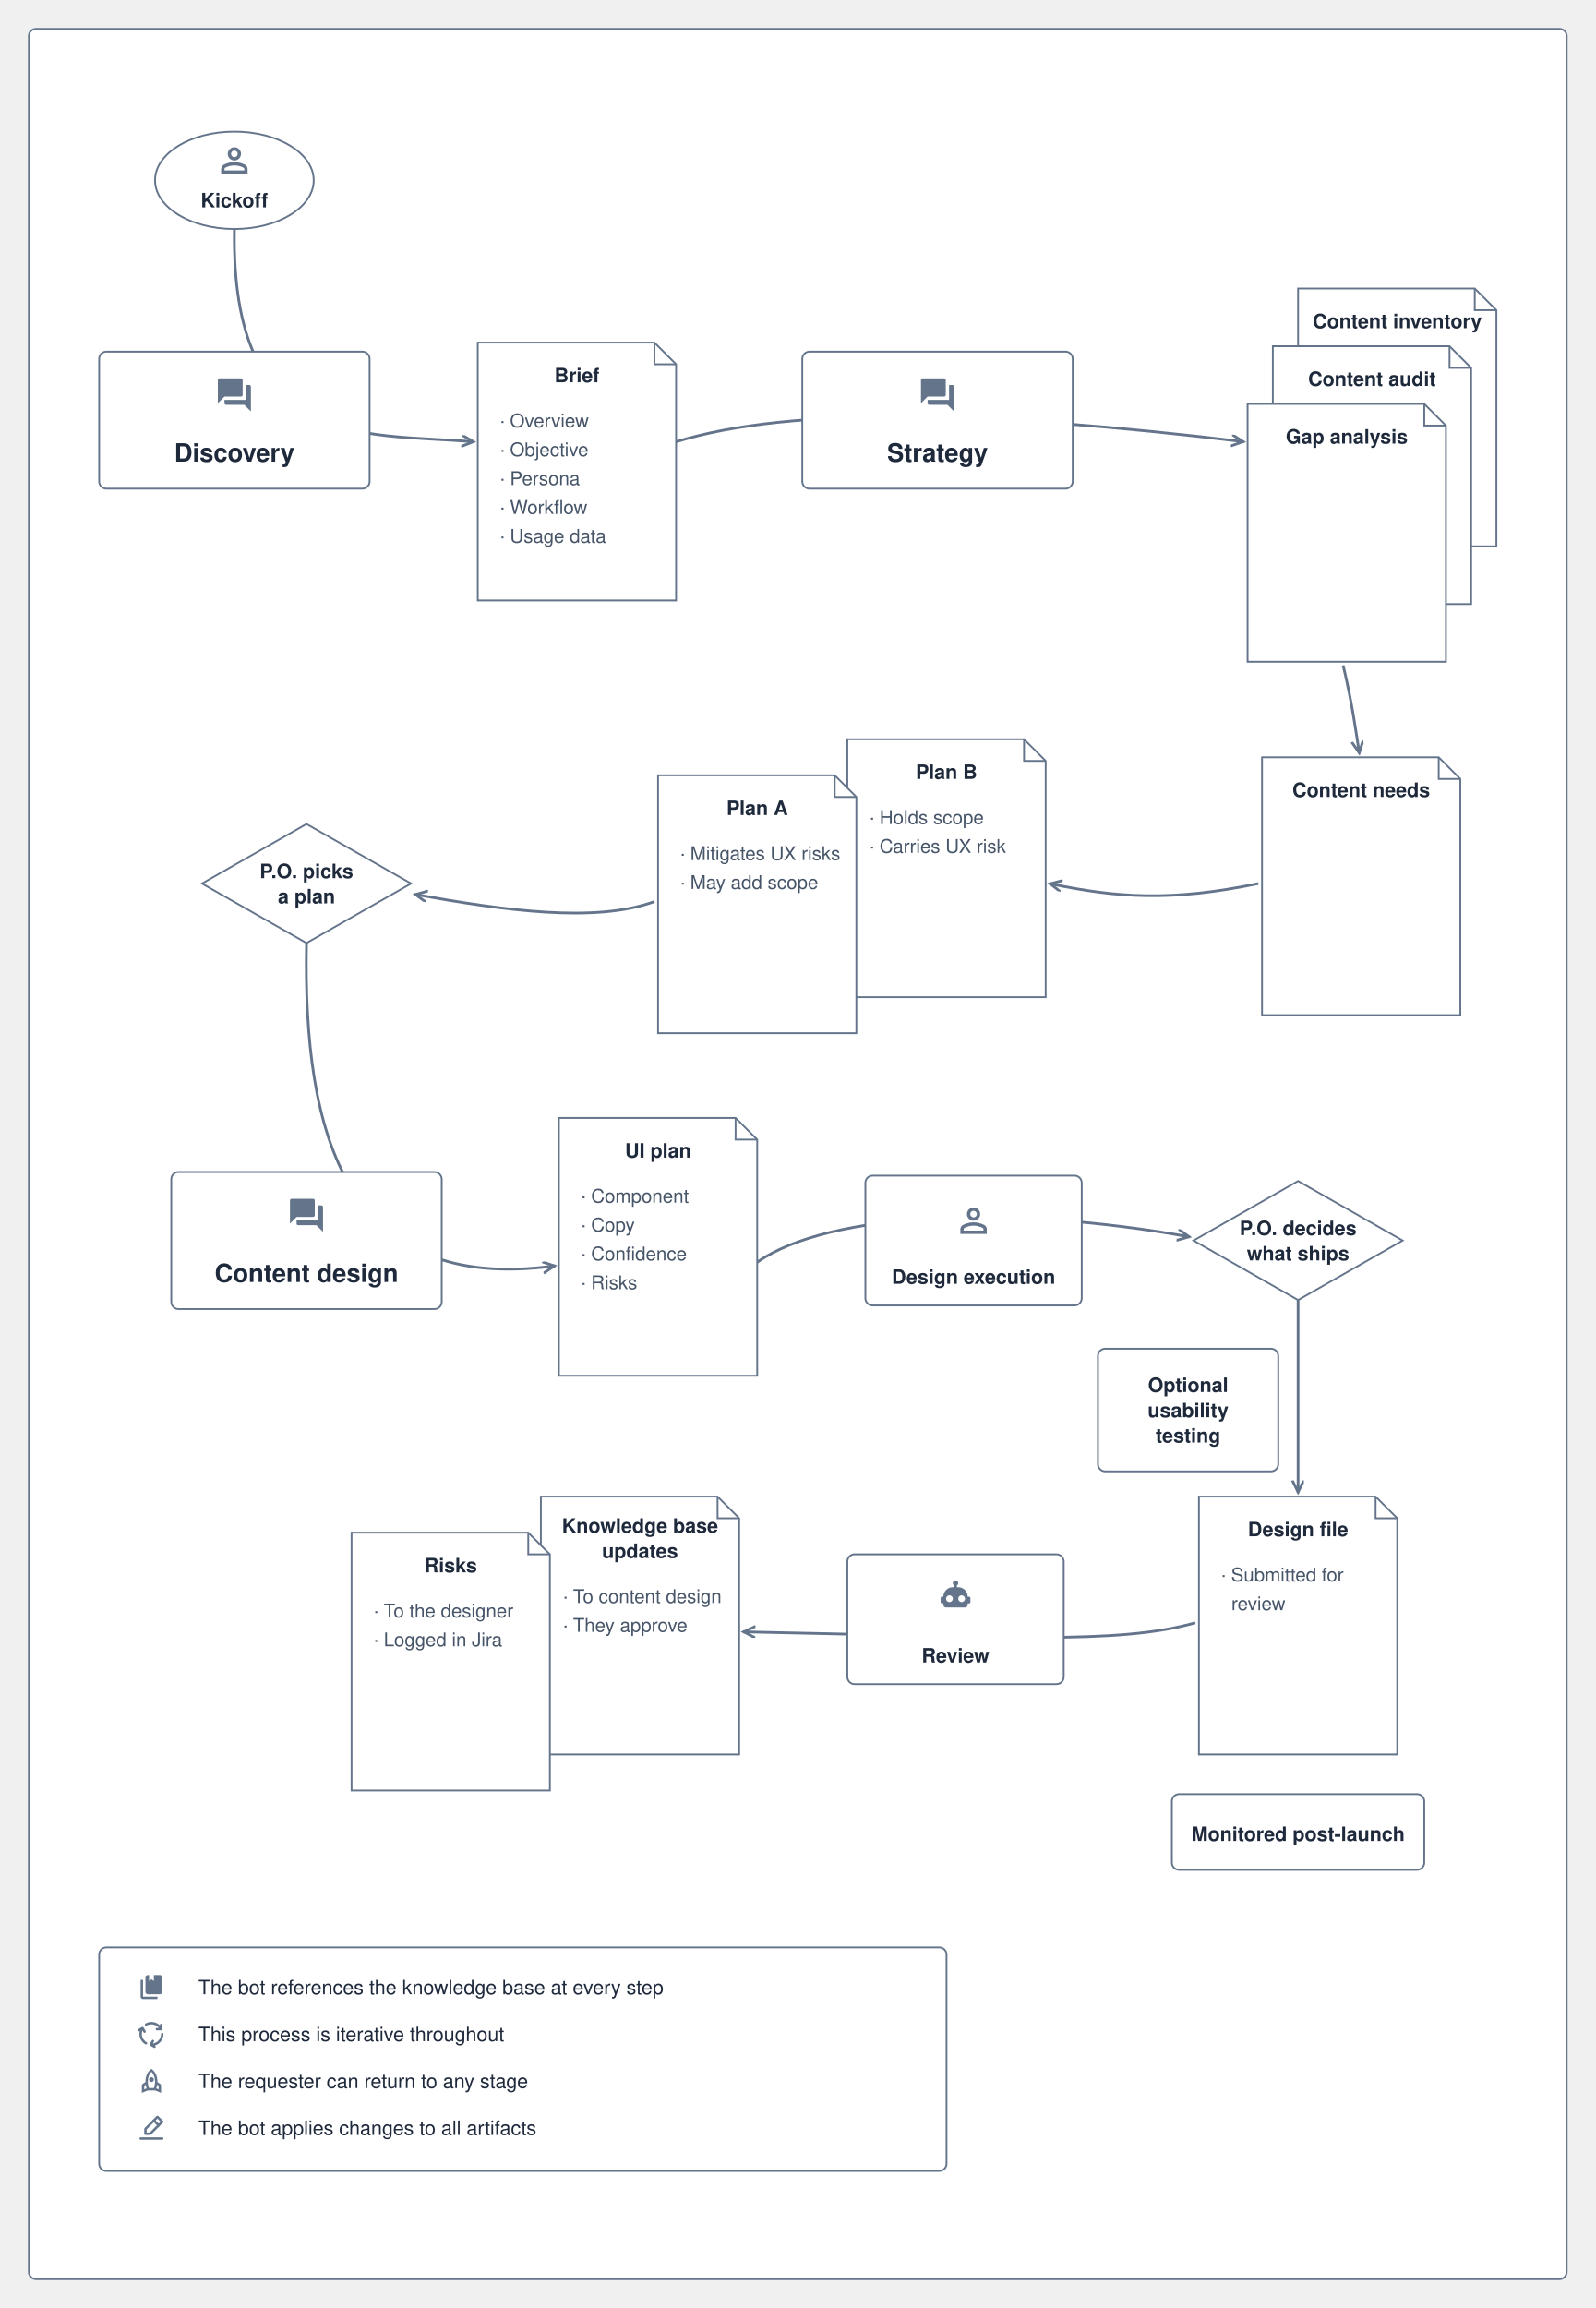
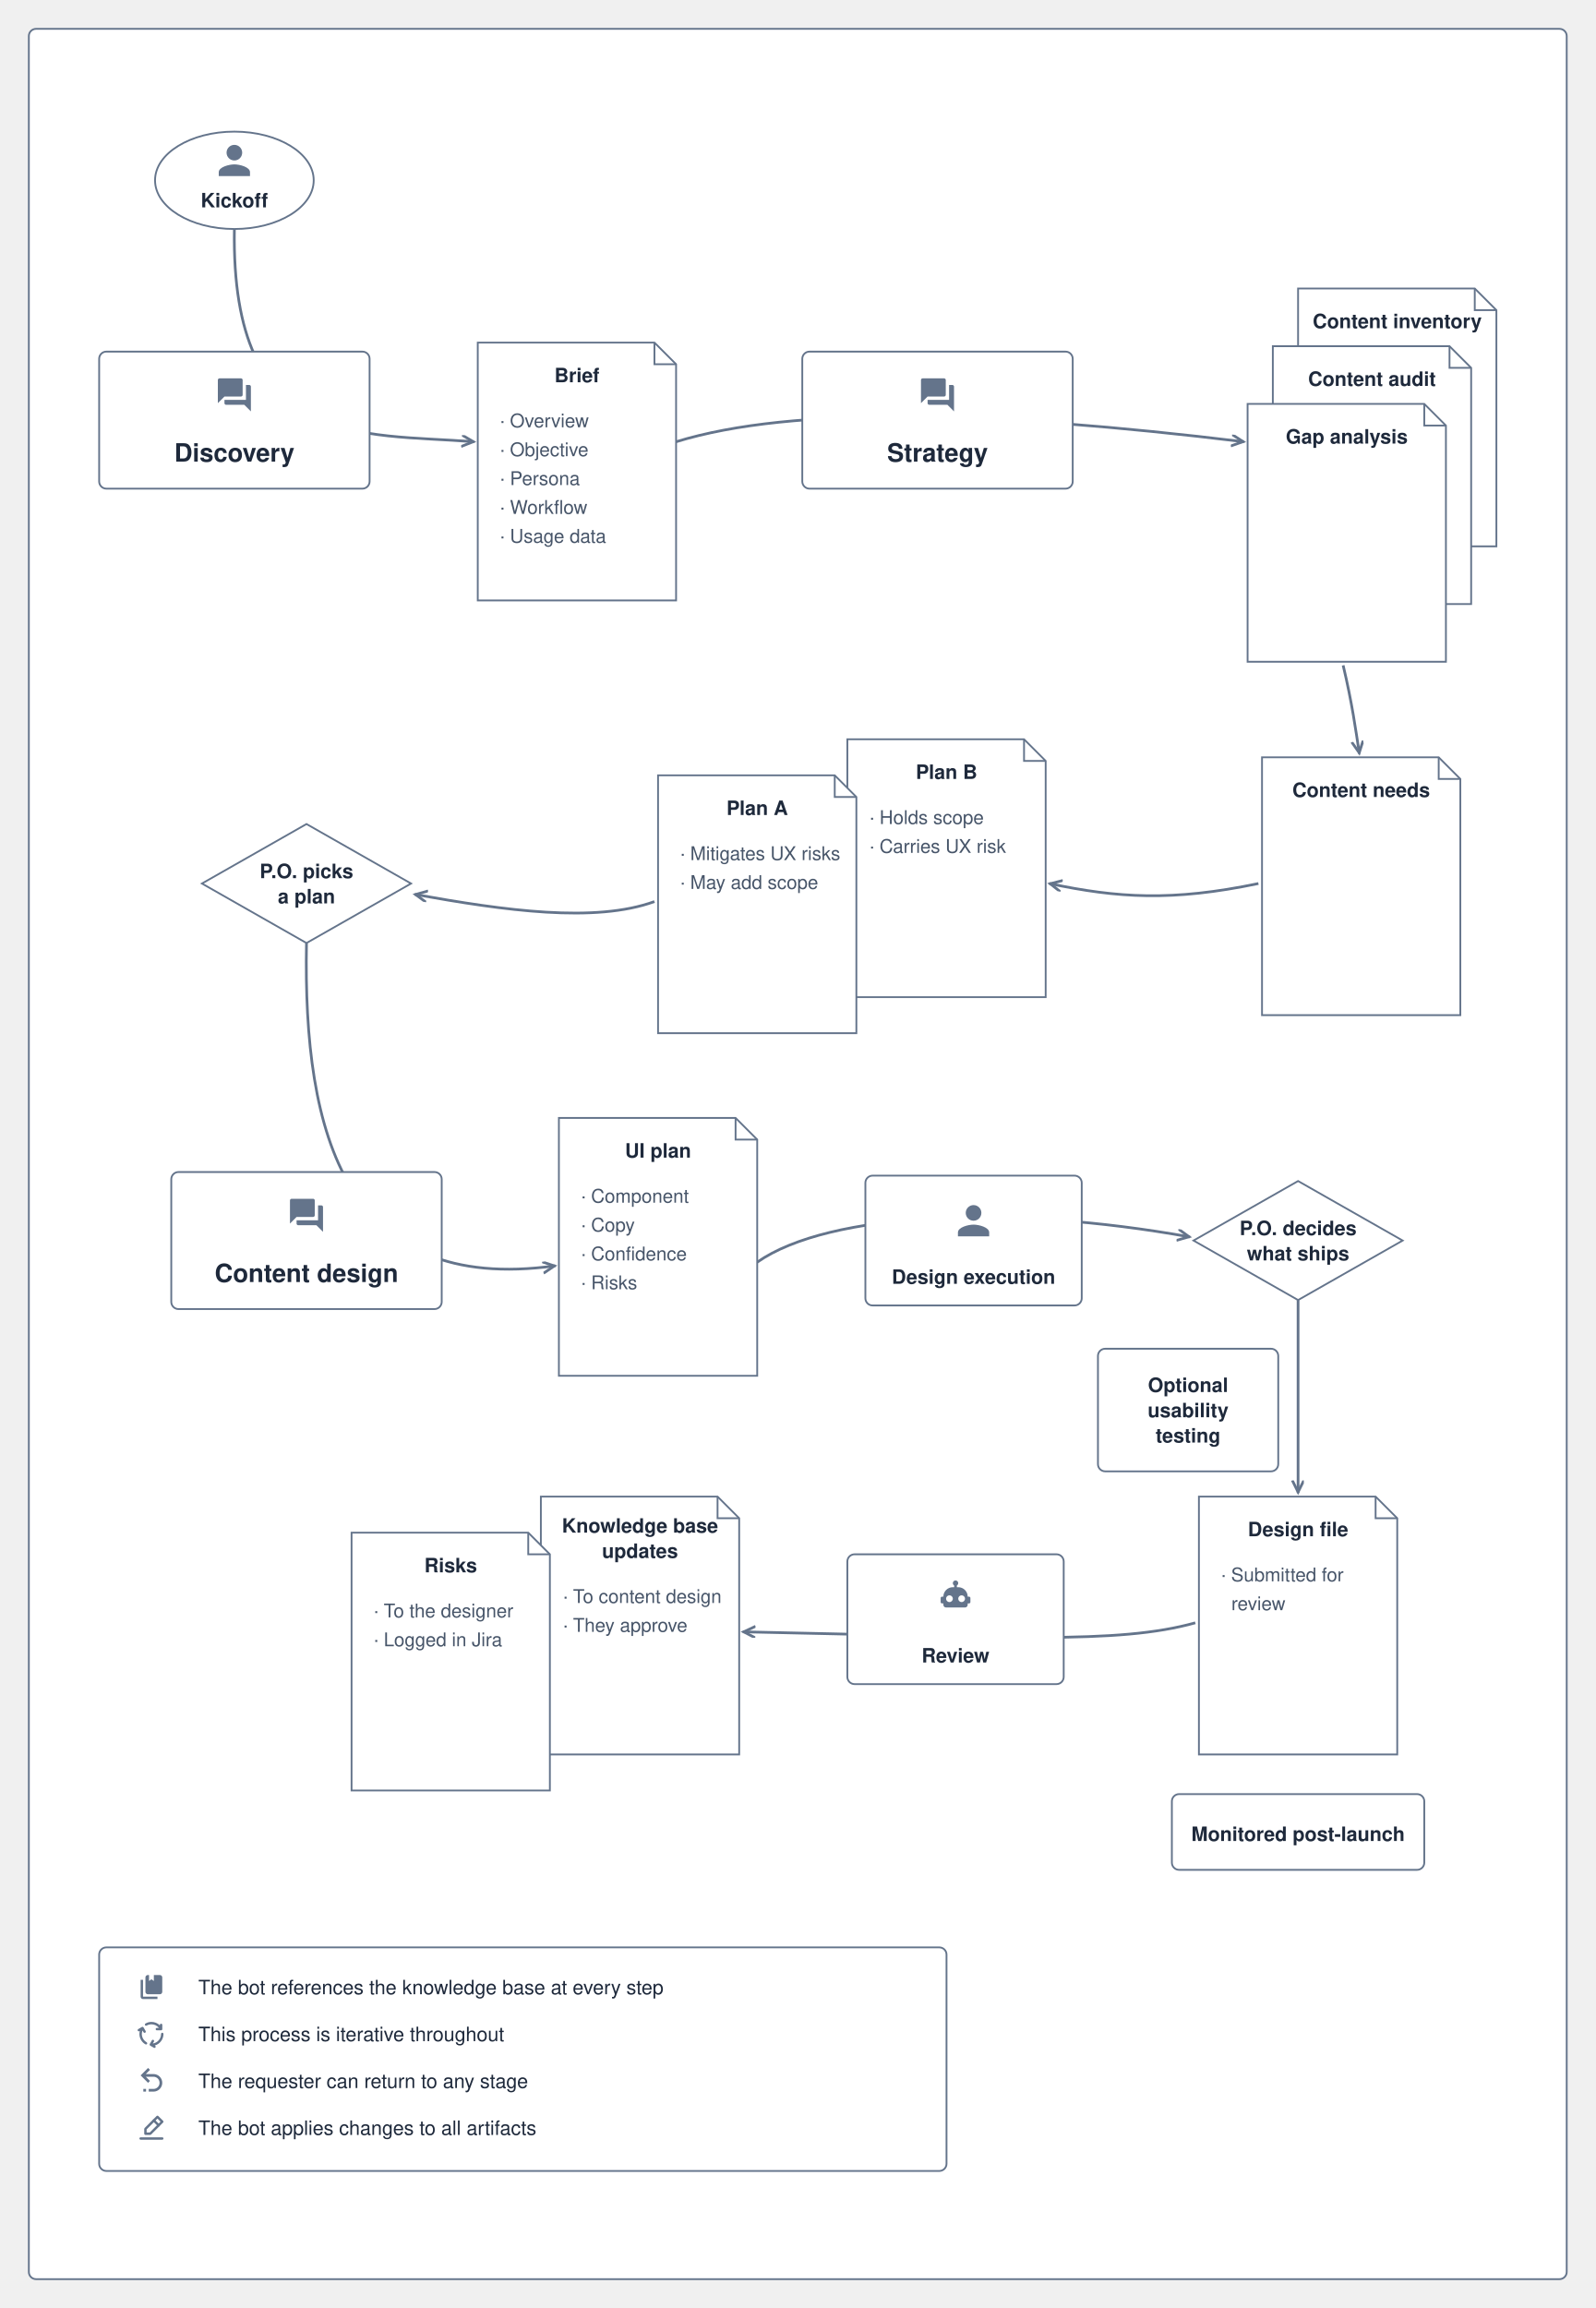
<svg xmlns="http://www.w3.org/2000/svg" viewBox="0 0 885 1280" role="img" aria-label="The coach workflow, running as a snake down the page. Kickoff sits at the top. A collaborative discovery process leads to the Brief document, listing overview, objective, persona, workflow and usage data. A collaborative strategy process leads to a group of three stacked documents: content inventory, content audit and gap analysis. Those produce one Content needs document, which produces a pair of side-by-side documents: Plan A, which mitigates UX risks but may add scope, and Plan B, which holds scope but carries UX risk. Both go to a decision where the product owner picks a plan. A collaborative content design process produces the UI plan document, listing component, copy, confidence and risks. A designer-only design execution process follows, with optional usability testing alongside, before the decision where the product owner decides what ships. The designer then submits the Design file, which a bot-only Review process reviews. Review sends two documents: Risks, to the designer, who logs them in Jira; and Knowledge base updates, to the content design team, who review and approve. The work is monitored post-launch. Collaborative steps, where the bot and a person work together, carry a conversation icon. Footnotes: the bot references the knowledge base at every step, the process is iterative throughout, the requester can return to any stage, and the bot applies changes to all artifacts." font-family="-apple-system, 'Segoe UI', Helvetica, Arial, sans-serif">
  <defs>
    <marker id="a" markerWidth="9" markerHeight="9" refX="7" refY="3.2" orient="auto" markerUnits="userSpaceOnUse">
      <path d="M0,0 L6.5,3.2 L0,6.4" fill="none" stroke="#64748b" stroke-width="1.5" />
    </marker>
    <symbol id="ic-conversation" viewBox="0 0 24 24">
      <path fill="#64748b" d="M17 12V3a1 1 0 0 0-1-1H3a1 1 0 0 0-1 1v14l4-4h10a1 1 0 0 0 1-1m4-6h-2v9H6v2a1 1 0 0 0 1 1h11l4 4V7a1 1 0 0 0-1-1" />
    </symbol>
    <symbol id="ic-person" viewBox="0 0 24 24">
-       <path fill="#64748b" d="M9.175 10.825Q8 9.65 8 8t1.175-2.825T12 4t2.825 1.175T16 8t-1.175 2.825T12 12t-2.825-1.175M4 20v-2.8q0-.85.438-1.562T5.6 14.55q1.55-.775 3.15-1.162T12 13t3.25.388t3.15 1.162q.725.375 1.163 1.088T20 17.2V20zm2-2h12v-.8q0-.275-.137-.5t-.363-.35q-1.35-.675-2.725-1.012T12 15t-2.775.338T6.5 16.35q-.225.125-.363.35T6 17.2zm7.413-8.587Q14 8.825 14 8t-.587-1.412T12 6t-1.412.588T10 8t.588 1.413T12 10t1.413-.587" />
+       <path fill="#64748b" d="M12 12c2.21 0 4-1.79 4-4s-1.79-4-4-4s-4 1.79-4 4s1.79 4 4 4m0 2c-2.67 0-8 1.34-8 4v2h16v-2c0-2.66-5.33-4-8-4" />
    </symbol>
    <symbol id="ic-robot" viewBox="0 0 24 24">
      <path fill="#64748b" d="M12 2a2 2 0 0 1 2 2c0 .74-.4 1.39-1 1.73V7h1a7 7 0 0 1 7 7h1a1 1 0 0 1 1 1v3a1 1 0 0 1-1 1h-1v1a2 2 0 0 1-2 2H5a2 2 0 0 1-2-2v-1H2a1 1 0 0 1-1-1v-3a1 1 0 0 1 1-1h1a7 7 0 0 1 7-7h1V5.73c-.6-.34-1-.99-1-1.73a2 2 0 0 1 2-2M7.5 13A2.5 2.5 0 0 0 5 15.5A2.5 2.5 0 0 0 7.5 18a2.5 2.5 0 0 0 2.5-2.5A2.5 2.5 0 0 0 7.5 13m9 0a2.5 2.5 0 0 0-2.5 2.5a2.5 2.5 0 0 0 2.5 2.5a2.5 2.5 0 0 0 2.5-2.5a2.5 2.5 0 0 0-2.5-2.5" />
    </symbol>
    <symbol id="ic-books" viewBox="0 0 24 24">
      <path fill="#64748b" d="M19 18H9a2 2 0 0 1-2-2V4a2 2 0 0 1 2-2h1v5l2-1.5L14 7V2h5a2 2 0 0 1 2 2v12a2 2 0 0 1-2 2m-2 2v2H5a2 2 0 0 1-2-2V6h2v14z" />
    </symbol>
    <symbol id="ic-cycle" viewBox="0 0 24 24">
      <path fill="#64748b" d="M4 12.025q0 2.125 1.063 3.95T7.95 18.9q.35.225.488.613t-.063.737q-.2.375-.612.488t-.788-.088Q4.65 19.3 3.325 17T2 12.025q0-.65.088-1.275t.237-1.25L2 9.7q-.35.225-.75.113t-.6-.463t-.088-.763t.463-.612l3.025-1.75q.35-.2.763-.087t.612.462l1.75 3q.2.35.088.763t-.463.612t-.762.088t-.613-.463l-.85-1.475q-.275.7-.425 1.425T4 12.025M12 4q-1.025 0-2.025.263t-1.9.762q-.375.2-.787.138t-.613-.413q-.225-.4-.1-.812T7.1 3.3q1.125-.65 2.363-.975T12 2q1.975 0 3.788.738t3.237 2.137V4.5q0-.425.288-.712t.712-.288t.713.288t.287.712V8q0 .425-.287.713T20.025 9h-3.5q-.425 0-.712-.288T15.525 8t.288-.712t.712-.288h1.725q-1.15-1.425-2.775-2.212T12 4m6.05 13.275q.95-1.1 1.45-2.425t.5-2.775q0-.425.288-.75T21 11t.713.325t.287.75q0 1.625-.513 3.137T20 18.025t-2.312 2.225t-2.913 1.375l.25.15q.35.2.45.613t-.1.762t-.6.45t-.75-.1l-3.05-1.75q-.35-.2-.462-.613t.087-.762l1.75-3.025q.2-.35.6-.45t.75.1t.463.613t-.088.762l-.925 1.575q1.425-.2 2.688-.888t2.212-1.787" />
    </symbol>
-     <symbol id="ic-rocket" viewBox="0 0 24 24">
-       <path fill="#64748b" d="m6 19.05l1.975-.8q-.25-.725-.462-1.475t-.338-1.5l-1.175.8zM10 18h4q.45-1 .725-2.437T15 12.625q0-2.475-.825-4.687T12 4.525q-1.35 1.2-2.175 3.413T9 12.625q0 1.5.275 2.938T10 18m.588-5.587Q10 11.825 10 11t.588-1.412T12 9t1.413.588T14 11t-.587 1.413T12 13t-1.412-.587M18 19.05v-2.975l-1.175-.8q-.125.75-.337 1.5t-.463 1.475zM12 1.975q2.475 1.8 3.738 4.575T17 13l2.1 1.4q.425.275.663.725t.237.95V22l-4.975-2h-6.05L4 22v-5.925q0-.5.238-.95T4.9 14.4L7 13q0-3.675 1.263-6.45T12 1.975" />
+     <symbol id="ic-undo" viewBox="0 0 24 24">
+       <path fill="#64748b" d="M13.5 7a6.5 6.5 0 0 1 6.5 6.5a6.5 6.5 0 0 1-6.5 6.5H10v-2h3.5c2.5 0 4.5-2 4.5-4.5S16 9 13.5 9H7.83l3.08 3.09L9.5 13.5L4 8l5.5-5.5l1.42 1.41L7.83 7zM6 18h2v2H6z" />
    </symbol>
    <symbol id="ic-edit" viewBox="0 0 24 24">
      <g fill="none" stroke="#64748b" stroke-linecap="round" stroke-linejoin="round" stroke-width="2">
        <path d="M7 17v-4l10 -10l4 4l-10 10h-4" />
        <path d="M3 21h18" />
        <path d="M14 6l4 4" />
      </g>
    </symbol>
  </defs>
  <rect x="16" y="16" width="853" height="1248" rx="4" fill="#ffffff" stroke="#64748b" stroke-width="1" />
  <g fill="none" stroke="#64748b" stroke-width="1.5">
    <path d="M130,127 C128,250 200,240 263,245" marker-end="url(#a)" />
    <path d="M375,245 C440,225 550,228 690,245" marker-end="url(#a)" />
    <path d="M745,369 C750,390 752,405 754,418" marker-end="url(#a)" />
    <path d="M698,490 C650,500 620,498 582,490" marker-end="url(#a)" />
    <path d="M363,500 C330,512 280,505 230,496" marker-end="url(#a)" />
    <path d="M170,523 C168,630 192,718 308,702" marker-end="url(#a)" />
    <path d="M420,700 C460,672 560,668 660,686" marker-end="url(#a)" />
    <path d="M720,721 C720,760 720,795 720,828" marker-end="url(#a)" />
    <path d="M663,900 C620,912 560,908 412,905" marker-end="url(#a)" />
  </g>
  <ellipse cx="130" cy="100" rx="44" ry="27" fill="#ffffff" stroke="#64748b" stroke-width="1" />
-   <use href="#ic-person" x="119" y="78" width="22" height="22" />
+   <use href="#ic-person" x="117" y="76" width="26" height="26" />
  <text x="130" y="115" font-size="11" font-weight="600" fill="#1e293b" text-anchor="middle">Kickoff</text>
  <rect x="55" y="195" width="150" height="76" rx="4" fill="#ffffff" stroke="#64748b" stroke-width="1" />
  <use href="#ic-conversation" x="119" y="208" width="22" height="22" />
  <text x="130" y="256" font-size="14" font-weight="700" fill="#1e293b" text-anchor="middle">Discovery</text>
  <path d="M265,190 H363 L375,202 V333 H265 Z" fill="#ffffff" stroke="#64748b" stroke-width="1" />
  <path d="M363,190 V202 H375" fill="none" stroke="#64748b" stroke-width="1" />
  <text x="320" y="212" font-size="11" font-weight="700" fill="#1e293b" text-anchor="middle">Brief</text>
  <text x="277" y="237" font-size="10.5" fill="#475569">· Overview</text>
  <text x="277" y="253" font-size="10.5" fill="#475569">· Objective</text>
  <text x="277" y="269" font-size="10.5" fill="#475569">· Persona</text>
  <text x="277" y="285" font-size="10.5" fill="#475569">· Workflow</text>
  <text x="277" y="301" font-size="10.5" fill="#475569">· Usage data</text>
  <rect x="445" y="195" width="150" height="76" rx="4" fill="#ffffff" stroke="#64748b" stroke-width="1" />
  <use href="#ic-conversation" x="509" y="208" width="22" height="22" />
  <text x="520" y="256" font-size="14" font-weight="700" fill="#1e293b" text-anchor="middle">Strategy</text>
  <path d="M720,160 H818 L830,172 V303 H720 Z" fill="#ffffff" stroke="#64748b" stroke-width="1" />
  <path d="M818,160 V172 H830" fill="none" stroke="#64748b" stroke-width="1" />
  <text x="775" y="182" font-size="11" font-weight="700" fill="#1e293b" text-anchor="middle">Content inventory</text>
  <path d="M706,192 H804 L816,204 V335 H706 Z" fill="#ffffff" stroke="#64748b" stroke-width="1" />
  <path d="M804,192 V204 H816" fill="none" stroke="#64748b" stroke-width="1" />
  <text x="761" y="214" font-size="11" font-weight="700" fill="#1e293b" text-anchor="middle">Content audit</text>
  <path d="M692,224 H790 L802,236 V367 H692 Z" fill="#ffffff" stroke="#64748b" stroke-width="1" />
  <path d="M790,224 V236 H802" fill="none" stroke="#64748b" stroke-width="1" />
  <text x="747" y="246" font-size="11" font-weight="700" fill="#1e293b" text-anchor="middle">Gap analysis</text>
  <path d="M700,420 H798 L810,432 V563 H700 Z" fill="#ffffff" stroke="#64748b" stroke-width="1" />
  <path d="M798,420 V432 H810" fill="none" stroke="#64748b" stroke-width="1" />
  <text x="755" y="442" font-size="11" font-weight="700" fill="#1e293b" text-anchor="middle">Content needs</text>
  <path d="M470,410 H568 L580,422 V553 H470 Z" fill="#ffffff" stroke="#64748b" stroke-width="1" />
  <path d="M568,410 V422 H580" fill="none" stroke="#64748b" stroke-width="1" />
  <text x="525" y="432" font-size="11" font-weight="700" fill="#1e293b" text-anchor="middle">Plan B</text>
  <text x="482" y="457" font-size="10.5" fill="#475569">· Holds scope</text>
  <text x="482" y="473" font-size="10.5" fill="#475569">· Carries UX risk</text>
  <path d="M365,430 H463 L475,442 V573 H365 Z" fill="#ffffff" stroke="#64748b" stroke-width="1" />
  <path d="M463,430 V442 H475" fill="none" stroke="#64748b" stroke-width="1" />
  <text x="420" y="452" font-size="11" font-weight="700" fill="#1e293b" text-anchor="middle">Plan A</text>
  <text x="377" y="477" font-size="10.5" fill="#475569">· Mitigates UX risks</text>
  <text x="377" y="493" font-size="10.5" fill="#475569">· May add scope</text>
  <path d="M170,457 L228,490 L170,523 L112,490 Z" fill="#ffffff" stroke="#64748b" stroke-width="1" />
  <text x="170" y="487" font-size="11" font-weight="600" fill="#1e293b" text-anchor="middle">P.O. picks</text>
  <text x="170" y="501" font-size="11" font-weight="600" fill="#1e293b" text-anchor="middle">a plan</text>
  <rect x="95" y="650" width="150" height="76" rx="4" fill="#ffffff" stroke="#64748b" stroke-width="1" />
  <use href="#ic-conversation" x="159" y="663" width="22" height="22" />
  <text x="170" y="711" font-size="14" font-weight="700" fill="#1e293b" text-anchor="middle">Content design</text>
  <path d="M310,620 H408 L420,632 V763 H310 Z" fill="#ffffff" stroke="#64748b" stroke-width="1" />
  <path d="M408,620 V632 H420" fill="none" stroke="#64748b" stroke-width="1" />
  <text x="365" y="642" font-size="11" font-weight="700" fill="#1e293b" text-anchor="middle">UI plan</text>
  <text x="322" y="667" font-size="10.5" fill="#475569">· Component</text>
  <text x="322" y="683" font-size="10.5" fill="#475569">· Copy</text>
  <text x="322" y="699" font-size="10.5" fill="#475569">· Confidence</text>
  <text x="322" y="715" font-size="10.5" fill="#475569">· Risks</text>
  <rect x="480" y="652" width="120" height="72" rx="4" fill="#ffffff" stroke="#64748b" stroke-width="1" />
-   <use href="#ic-person" x="529" y="666" width="22" height="22" />
+   <use href="#ic-person" x="527" y="664" width="26" height="26" />
  <text x="540" y="712" font-size="11" font-weight="700" fill="#1e293b" text-anchor="middle">Design execution</text>
  <rect x="609" y="748" width="100" height="68" rx="4" fill="#ffffff" stroke="#64748b" stroke-width="1" />
  <text x="659" y="772" font-size="11" font-weight="600" fill="#1e293b" text-anchor="middle">Optional</text>
  <text x="659" y="786" font-size="11" font-weight="600" fill="#1e293b" text-anchor="middle">usability</text>
  <text x="659" y="800" font-size="11" font-weight="600" fill="#1e293b" text-anchor="middle">testing</text>
  <path d="M720,655 L778,688 L720,721 L662,688 Z" fill="#ffffff" stroke="#64748b" stroke-width="1" />
  <text x="720" y="685" font-size="11" font-weight="600" fill="#1e293b" text-anchor="middle">P.O. decides</text>
  <text x="720" y="699" font-size="11" font-weight="600" fill="#1e293b" text-anchor="middle">what ships</text>
  <path d="M665,830 H763 L775,842 V973 H665 Z" fill="#ffffff" stroke="#64748b" stroke-width="1" />
  <path d="M763,830 V842 H775" fill="none" stroke="#64748b" stroke-width="1" />
  <text x="720" y="852" font-size="11" font-weight="700" fill="#1e293b" text-anchor="middle">Design file</text>
  <text x="677" y="877" font-size="10.5" fill="#475569">· Submitted for</text>
  <text x="683" y="893" font-size="10.5" fill="#475569">review</text>
  <rect x="650" y="995" width="140" height="42" rx="4" fill="#ffffff" stroke="#64748b" stroke-width="1" />
  <text x="720" y="1021" font-size="11" font-weight="600" fill="#1e293b" text-anchor="middle">Monitored post-launch</text>
  <rect x="470" y="862" width="120" height="72" rx="4" fill="#ffffff" stroke="#64748b" stroke-width="1" />
  <use href="#ic-robot" x="521" y="875" width="18" height="18" />
  <text x="530" y="922" font-size="11" font-weight="700" fill="#1e293b" text-anchor="middle">Review</text>
  <path d="M300,830 H398 L410,842 V973 H300 Z" fill="#ffffff" stroke="#64748b" stroke-width="1" />
  <path d="M398,830 V842 H410" fill="none" stroke="#64748b" stroke-width="1" />
  <text x="355" y="850" font-size="11" font-weight="700" fill="#1e293b" text-anchor="middle">Knowledge base</text>
  <text x="355" y="864" font-size="11" font-weight="700" fill="#1e293b" text-anchor="middle">updates</text>
  <text x="312" y="889" font-size="10.5" fill="#475569">· To content design</text>
  <text x="312" y="905" font-size="10.5" fill="#475569">· They approve</text>
  <path d="M195,850 H293 L305,862 V993 H195 Z" fill="#ffffff" stroke="#64748b" stroke-width="1" />
  <path d="M293,850 V862 H305" fill="none" stroke="#64748b" stroke-width="1" />
  <text x="250" y="872" font-size="11" font-weight="700" fill="#1e293b" text-anchor="middle">Risks</text>
  <text x="207" y="897" font-size="10.5" fill="#475569">· To the designer</text>
  <text x="207" y="913" font-size="10.5" fill="#475569">· Logged in Jira</text>
  <rect x="55" y="1080" width="470" height="124" rx="4" fill="#ffffff" stroke="#64748b" stroke-width="1" />
  <use href="#ic-books" x="76" y="1094" width="16" height="16" />
  <text x="110" y="1106" font-size="11" fill="#1e293b">The bot references the knowledge base at every step</text>
  <use href="#ic-cycle" x="76" y="1120" width="16" height="16" />
  <text x="110" y="1132" font-size="11" fill="#1e293b">This process is iterative throughout</text>
-   <use href="#ic-rocket" x="76" y="1146" width="16" height="16" />
+   <use href="#ic-undo" x="75" y="1145" width="18" height="18" />
  <text x="110" y="1158" font-size="11" fill="#1e293b">The requester can return to any stage</text>
  <use href="#ic-edit" x="76" y="1172" width="16" height="16" />
  <text x="110" y="1184" font-size="11" fill="#1e293b">The bot applies changes to all artifacts</text>
</svg>
